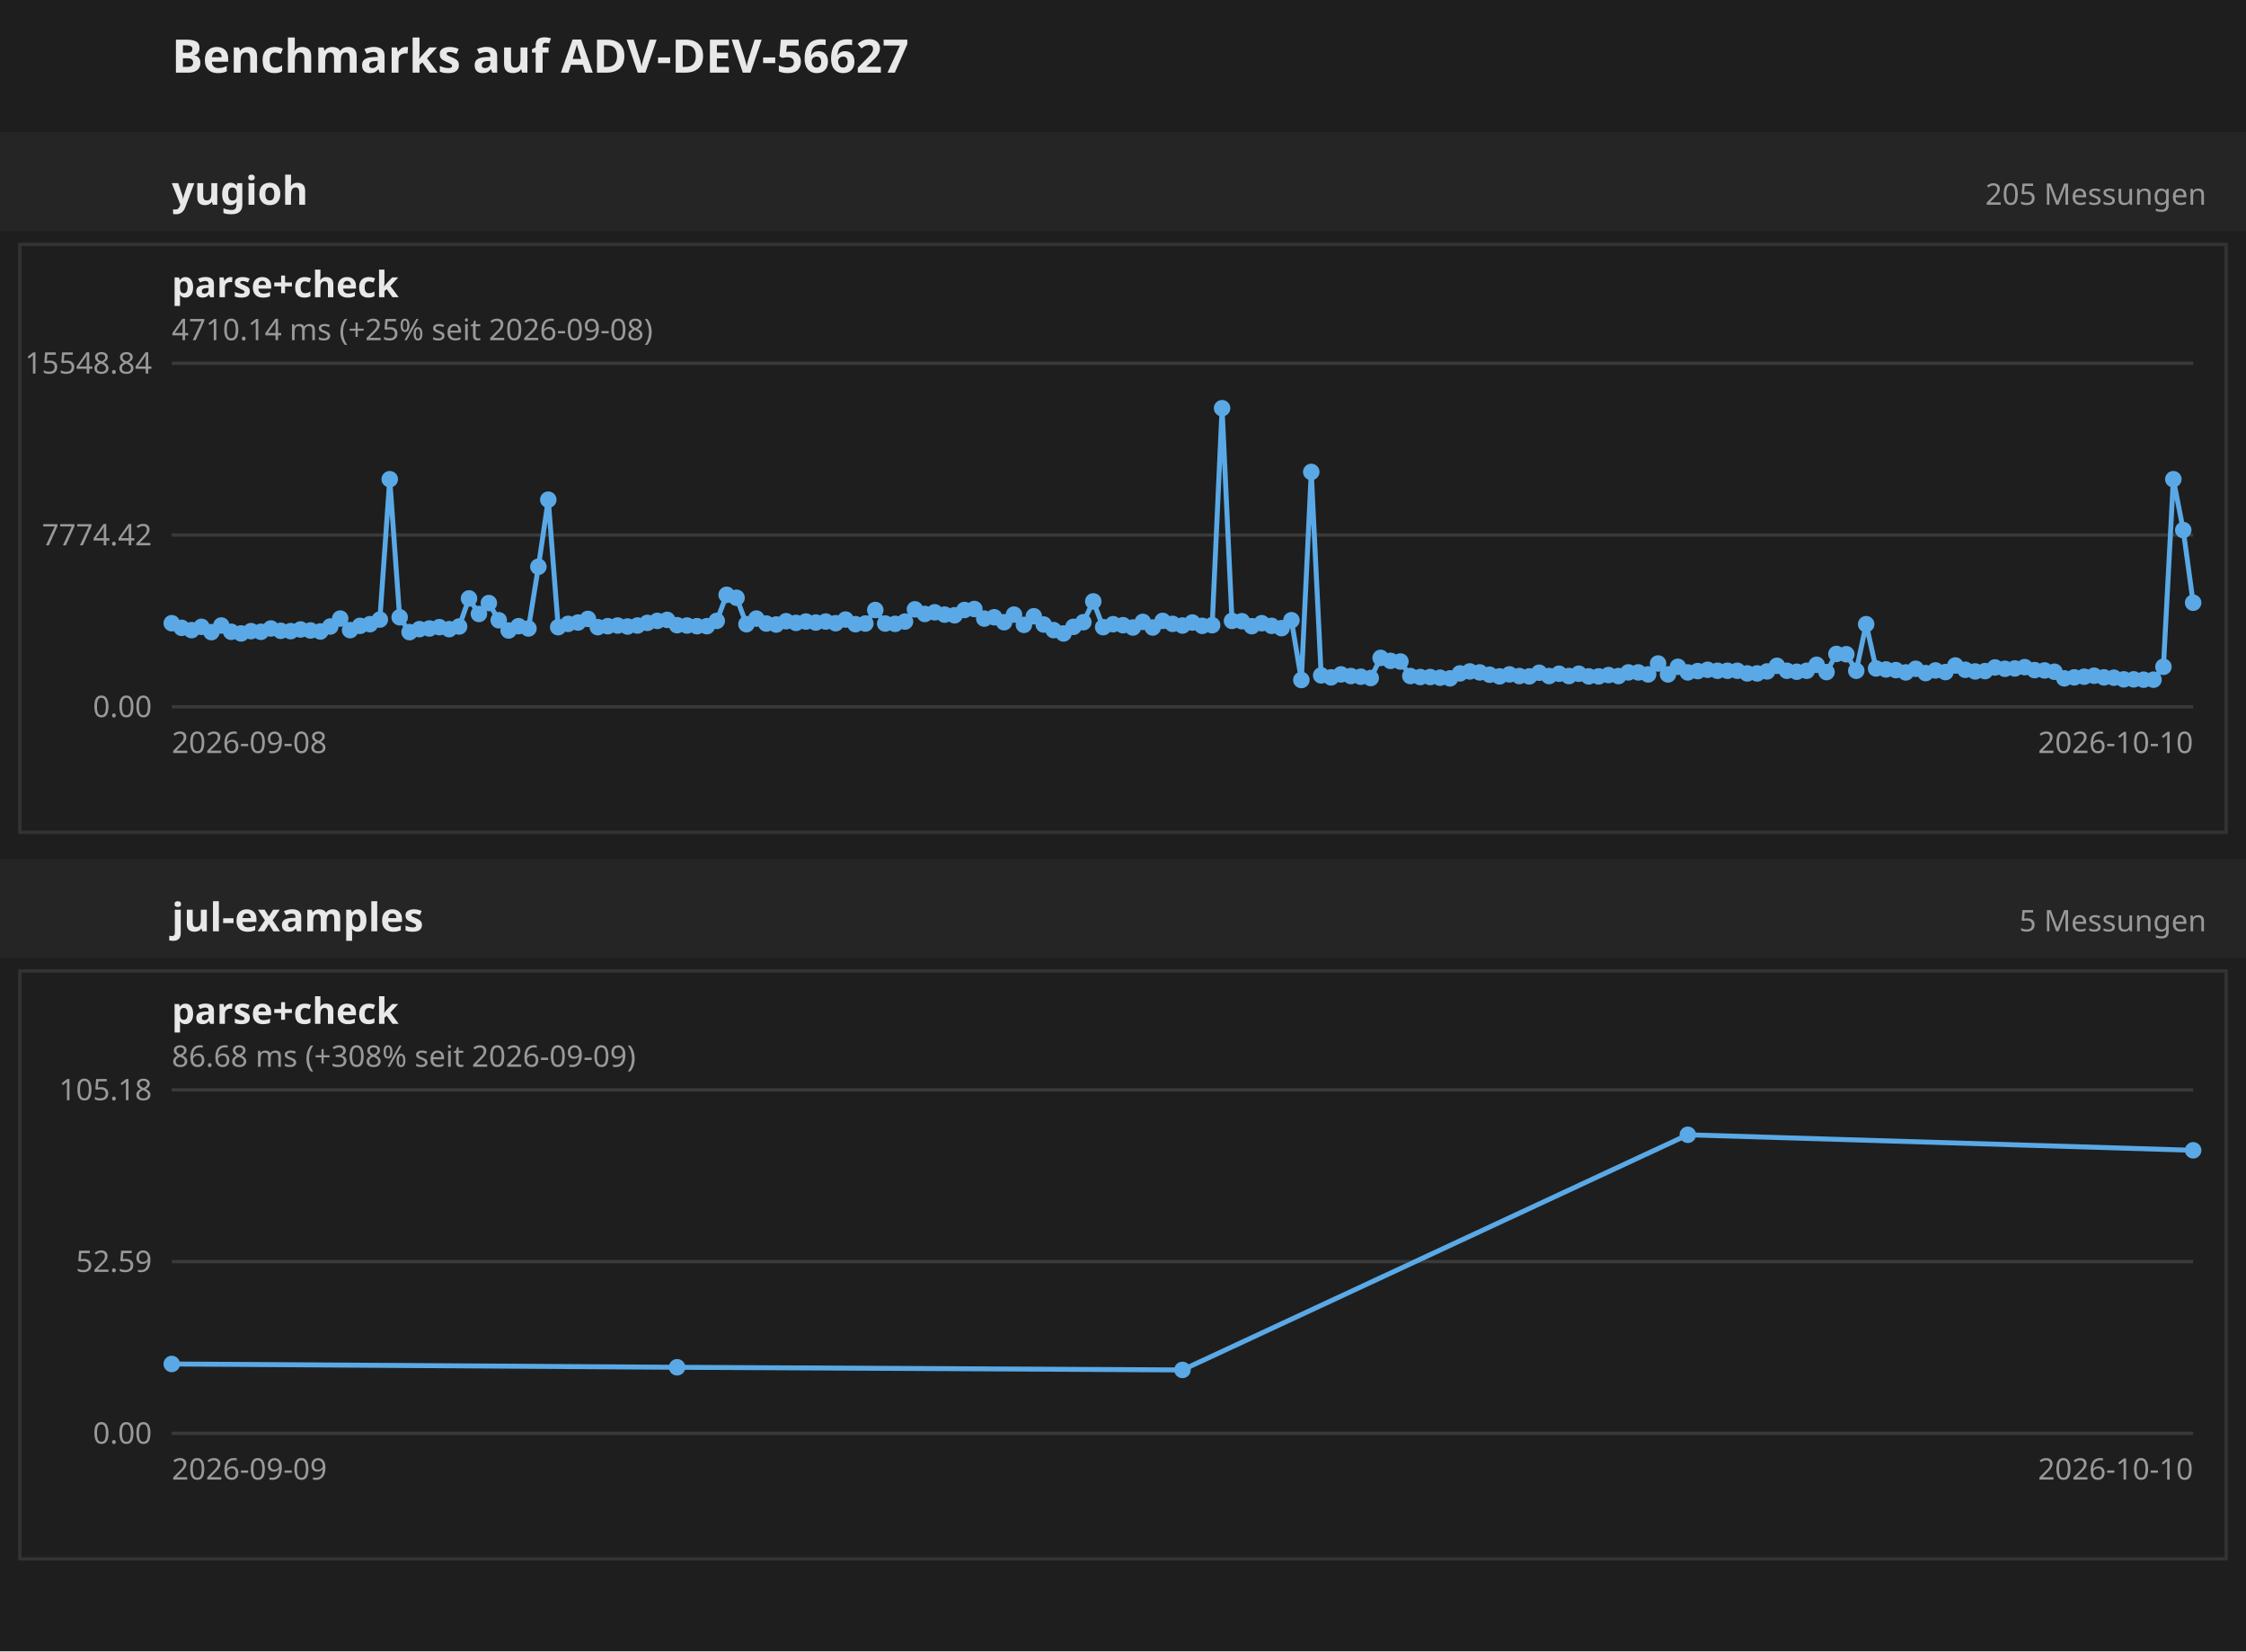
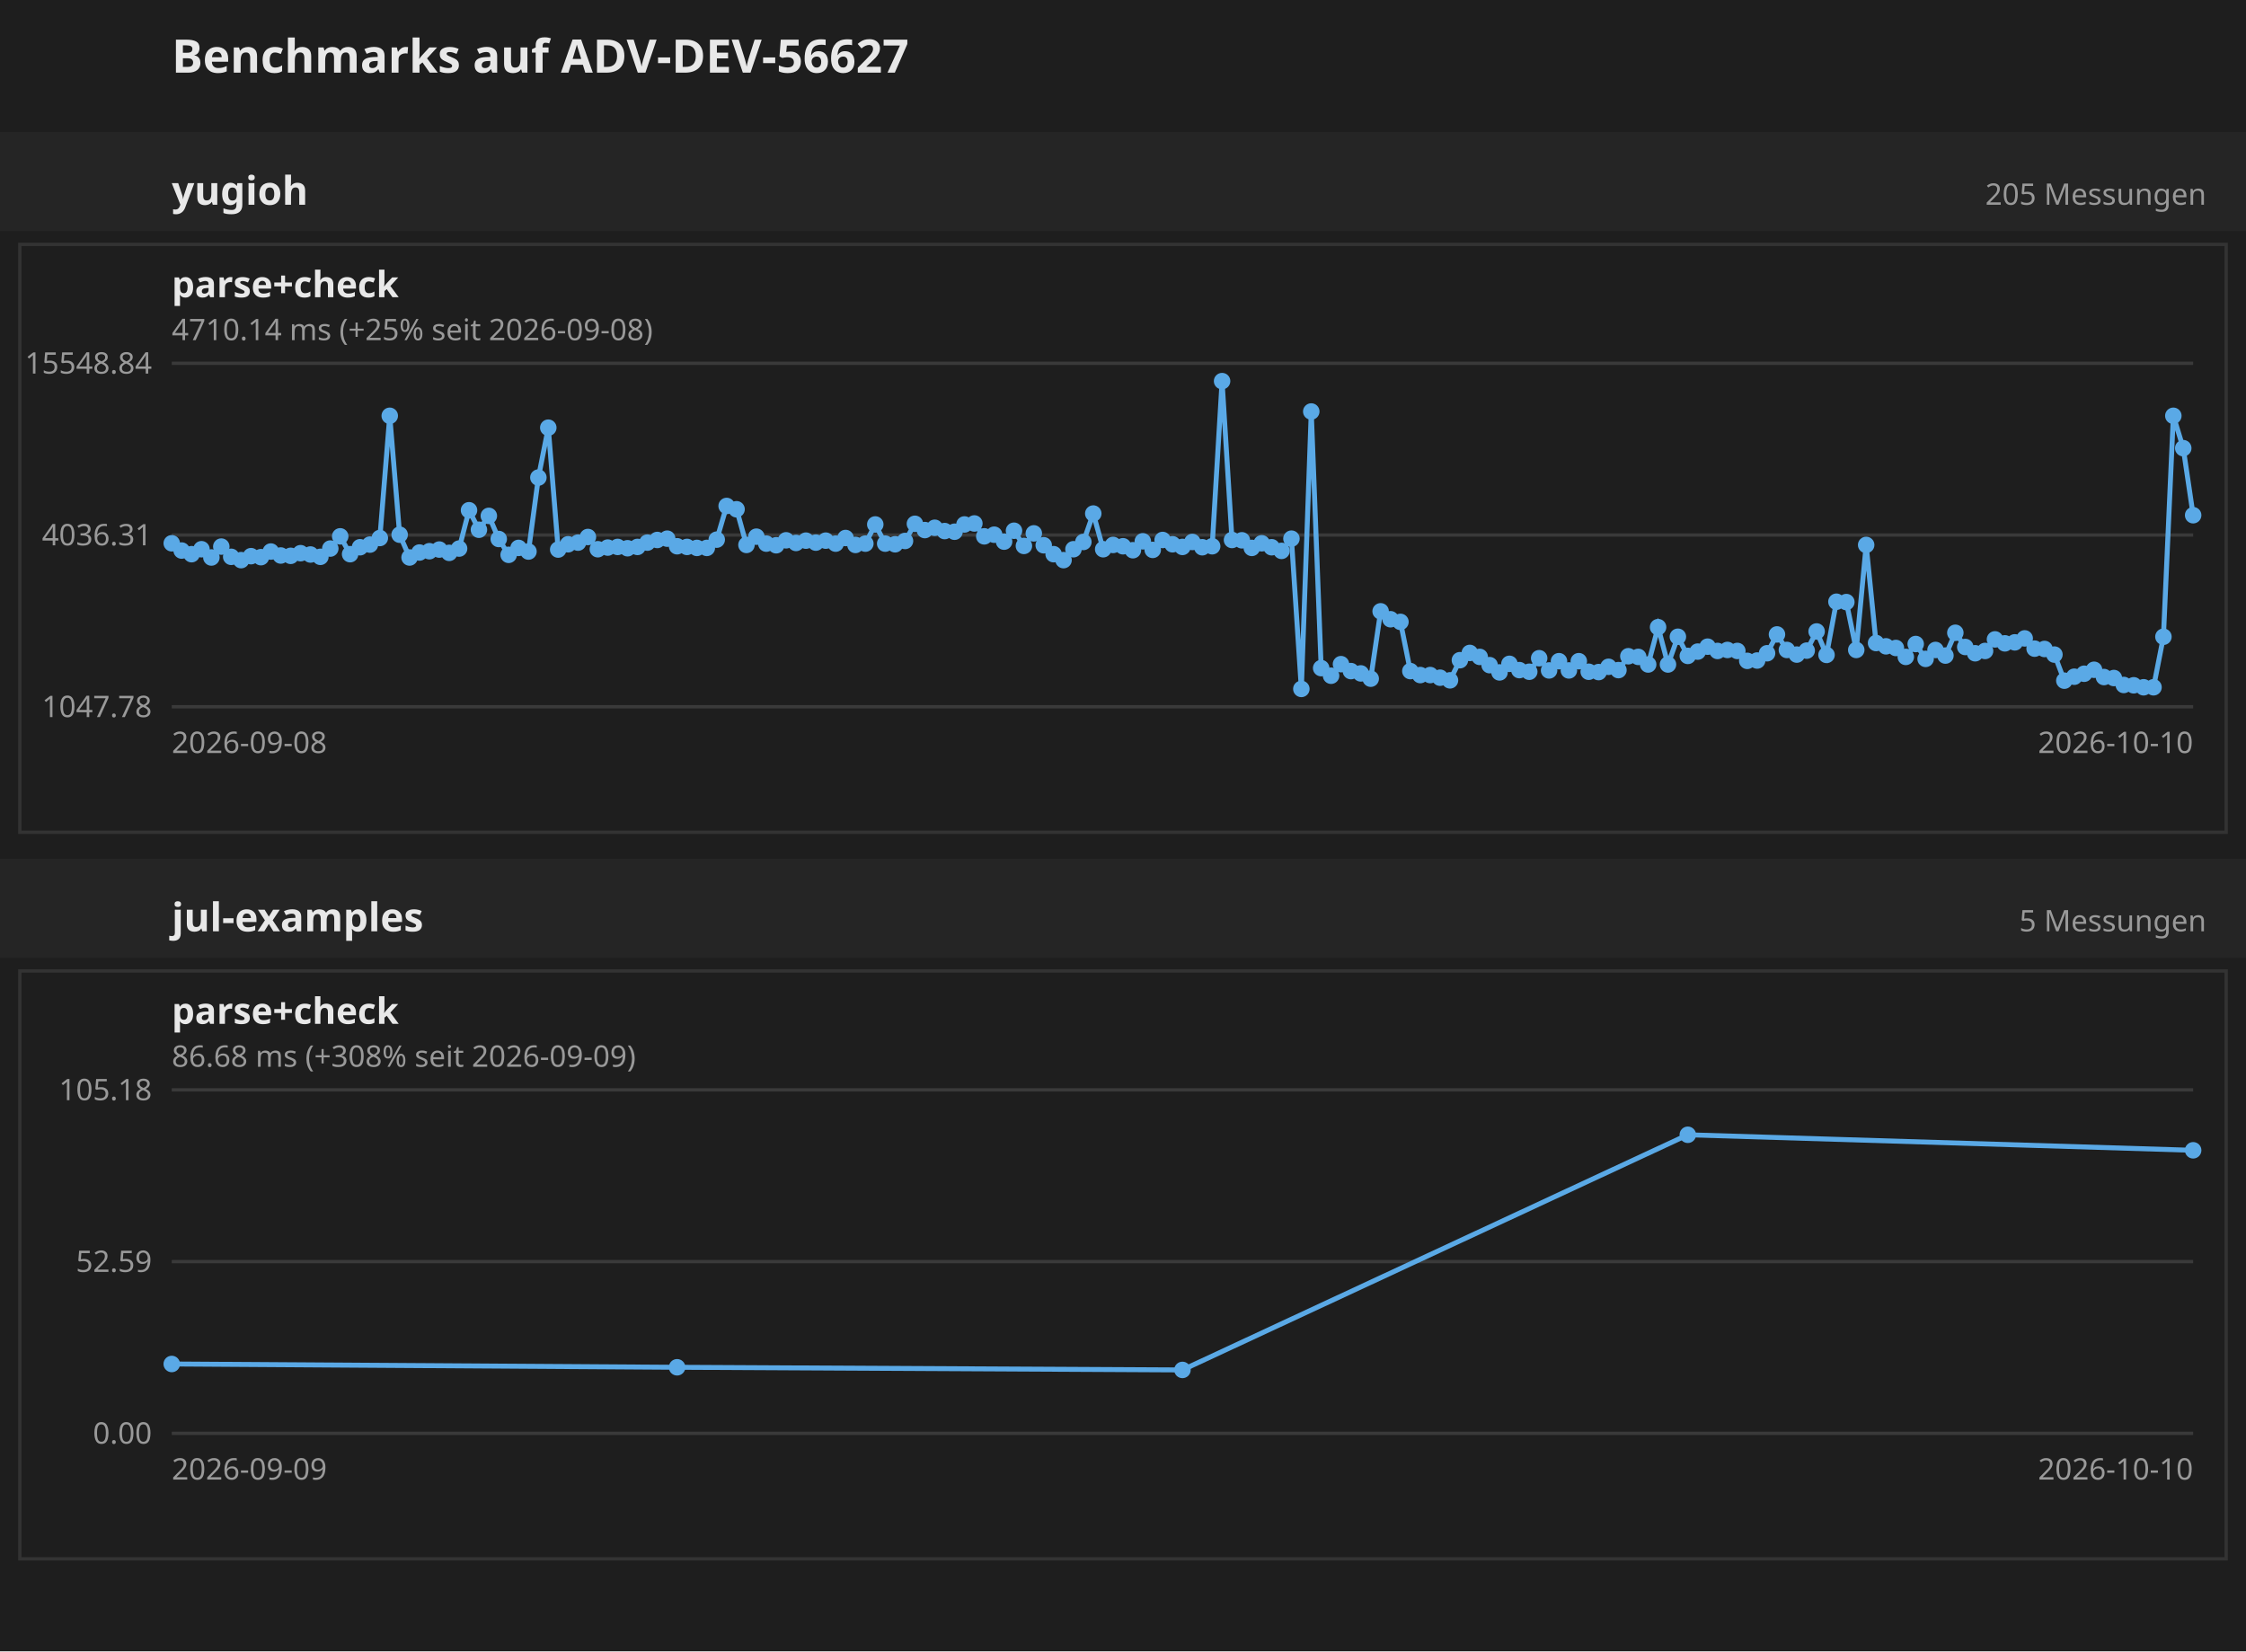
<svg xmlns="http://www.w3.org/2000/svg" width="680" height="500" font-family="sans-serif">
  <rect width="680" height="500" fill="#1e1e1e" />
  <text x="52" y="22" font-size="14" font-weight="bold" fill="#e8e8e8">Benchmarks auf ADV-DEV-56627</text>
  <g transform="translate(0 40)">
    <rect x="0" y="0" width="680" height="30" fill="#252525" />
    <text x="52" y="22" font-size="12" font-weight="bold" fill="#e8e8e8">yugioh</text>
    <text x="668" y="22" text-anchor="end" font-size="9" fill="#999">205 Messungen</text>
    <g transform="translate(0 30)">
      <g transform="translate(0 0)">
        <rect x="6" y="4" width="668" height="178" fill="none" stroke="#333" />
        <text x="52" y="20" font-size="11" font-weight="bold" fill="#e8e8e8">parse+check</text>
        <text x="52" y="33" font-size="9" fill="#999">4710.14 ms (+25% seit 2026-09-08)</text>
        <line x1="52" y1="144.0" x2="664" y2="144.0" stroke="#3a3a3a" />
-         <text x="46" y="144.0" text-anchor="end" dominant-baseline="middle" font-size="9" fill="#999">0.00</text>
+         <text x="46" y="144.0" text-anchor="end" dominant-baseline="middle" font-size="9" fill="#999">1047.78</text>
        <line x1="52" y1="92.0" x2="664" y2="92.0" stroke="#3a3a3a" />
-         <text x="46" y="92.0" text-anchor="end" dominant-baseline="middle" font-size="9" fill="#999">7774.42</text>
+         <text x="46" y="92.0" text-anchor="end" dominant-baseline="middle" font-size="9" fill="#999">4036.31</text>
        <line x1="52" y1="40.0" x2="664" y2="40.0" stroke="#3a3a3a" />
        <text x="46" y="40.0" text-anchor="end" dominant-baseline="middle" font-size="9" fill="#999">15548.84</text>
        <text x="52" y="158" font-size="9" fill="#999">2026-09-08</text>
        <text x="664" y="158" text-anchor="end" font-size="9" fill="#999">2026-10-10</text>
-         <polyline fill="none" stroke="#5aa9e6" stroke-width="1.5" points="52.0,118.7 55.0,120.1 58.0,120.8 61.0,119.8 64.0,121.4 67.0,119.4 70.0,121.3 73.0,121.8 76.0,121.1 79.0,121.3 82.0,120.3 85.0,121.0 88.0,121.1 91.0,120.6 94.0,120.9 97.0,121.2 100.0,119.7 103.0,117.3 106.0,120.8 109.0,119.5 112.0,119.0 115.0,117.6 118.0,75.1 121.0,116.9 124.0,121.4 127.0,120.5 130.0,120.3 133.0,119.9 136.0,120.5 139.0,119.7 142.0,111.2 145.0,115.9 148.0,112.6 151.0,117.8 154.0,120.9 157.0,119.6 160.0,120.3 163.0,101.6 166.0,81.3 169.0,119.9 172.0,118.9 175.0,118.5 178.0,117.4 181.0,119.9 184.0,119.6 187.0,119.4 190.0,119.7 193.0,119.4 196.0,118.6 199.0,118.0 202.0,117.7 205.0,119.3 208.0,119.4 211.0,119.6 214.0,119.6 217.0,118.0 220.0,110.1 223.0,111.0 226.0,119.0 229.0,117.3 232.0,118.8 235.0,119.1 238.0,118.1 241.0,118.6 244.0,118.2 247.0,118.5 250.0,118.2 253.0,118.7 256.0,117.6 259.0,119.0 262.0,118.8 265.0,114.7 268.0,118.8 271.0,118.9 274.0,118.2 277.0,114.5 280.0,115.9 283.0,115.4 286.0,116.1 289.0,116.3 292.0,114.7 295.0,114.4 298.0,117.3 301.0,116.9 304.0,118.4 307.0,116.1 310.0,119.2 313.0,116.6 316.0,119.1 319.0,120.8 322.0,121.8 325.0,119.8 328.0,118.4 331.0,112.1 334.0,119.9 337.0,119.0 340.0,119.3 343.0,120.0 346.0,118.3 349.0,120.0 352.0,118.0 355.0,118.9 358.0,119.4 361.0,118.5 364.0,119.5 367.0,119.3 370.0,53.6 373.0,118.0 376.0,118.1 379.0,119.6 382.0,118.7 385.0,119.5 388.0,120.2 391.0,117.8 394.0,135.9 397.0,72.9 400.0,134.5 403.0,135.1 406.0,134.2 409.0,134.7 412.0,134.9 415.0,135.3 418.0,129.2 421.0,130.1 424.0,130.3 427.0,134.7 430.0,135.0 433.0,135.0 436.0,135.2 439.0,135.4 442.0,133.9 445.0,133.3 448.0,133.6 451.0,134.3 454.0,134.8 457.0,134.2 460.0,134.7 463.0,134.8 466.0,133.7 469.0,134.7 472.0,134.0 475.0,134.7 478.0,134.0 481.0,134.8 484.0,134.8 487.0,134.4 490.0,134.7 493.0,133.6 496.0,133.6 499.0,134.2 502.0,130.9 505.0,134.2 508.0,131.9 511.0,133.6 514.0,133.2 517.0,132.8 520.0,133.1 523.0,133.1 526.0,133.1 529.0,133.9 532.0,133.9 535.0,133.3 538.0,131.6 541.0,133.1 544.0,133.4 547.0,133.1 550.0,131.3 553.0,133.5 556.0,128.0 559.0,128.1 562.0,133.1 565.0,119.0 568.0,132.4 571.0,132.7 574.0,132.9 577.0,133.6 580.0,132.5 583.0,133.8 586.0,133.0 589.0,133.5 592.0,131.5 595.0,132.8 598.0,133.3 601.0,133.2 604.0,132.1 607.0,132.5 610.0,132.4 613.0,132.0 616.0,132.9 619.0,133.0 622.0,133.4 625.0,135.4 628.0,135.1 631.0,134.9 634.0,134.6 637.0,135.1 640.0,135.2 643.0,135.7 646.0,135.7 649.0,135.8 652.0,135.8 655.0,131.9 658.0,75.1 661.0,90.5 664.0,112.5" />
-         <circle cx="52.0" cy="118.7" r="2.5" fill="#5aa9e6" />
-         <circle cx="55.0" cy="120.1" r="2.5" fill="#5aa9e6" />
-         <circle cx="58.0" cy="120.8" r="2.5" fill="#5aa9e6" />
-         <circle cx="61.0" cy="119.8" r="2.5" fill="#5aa9e6" />
-         <circle cx="64.0" cy="121.4" r="2.5" fill="#5aa9e6" />
-         <circle cx="67.0" cy="119.4" r="2.5" fill="#5aa9e6" />
-         <circle cx="70.0" cy="121.3" r="2.5" fill="#5aa9e6" />
-         <circle cx="73.0" cy="121.8" r="2.5" fill="#5aa9e6" />
-         <circle cx="76.0" cy="121.1" r="2.5" fill="#5aa9e6" />
-         <circle cx="79.0" cy="121.3" r="2.5" fill="#5aa9e6" />
-         <circle cx="82.0" cy="120.3" r="2.5" fill="#5aa9e6" />
-         <circle cx="85.0" cy="121.0" r="2.5" fill="#5aa9e6" />
-         <circle cx="88.0" cy="121.1" r="2.5" fill="#5aa9e6" />
-         <circle cx="91.0" cy="120.6" r="2.5" fill="#5aa9e6" />
-         <circle cx="94.0" cy="120.9" r="2.5" fill="#5aa9e6" />
-         <circle cx="97.0" cy="121.2" r="2.5" fill="#5aa9e6" />
-         <circle cx="100.0" cy="119.7" r="2.5" fill="#5aa9e6" />
-         <circle cx="103.0" cy="117.3" r="2.5" fill="#5aa9e6" />
-         <circle cx="106.0" cy="120.8" r="2.5" fill="#5aa9e6" />
-         <circle cx="109.0" cy="119.5" r="2.5" fill="#5aa9e6" />
-         <circle cx="112.0" cy="119.0" r="2.5" fill="#5aa9e6" />
-         <circle cx="115.0" cy="117.6" r="2.5" fill="#5aa9e6" />
-         <circle cx="118.0" cy="75.1" r="2.5" fill="#5aa9e6" />
-         <circle cx="121.0" cy="116.9" r="2.5" fill="#5aa9e6" />
-         <circle cx="124.0" cy="121.4" r="2.5" fill="#5aa9e6" />
-         <circle cx="127.0" cy="120.5" r="2.5" fill="#5aa9e6" />
-         <circle cx="130.0" cy="120.3" r="2.5" fill="#5aa9e6" />
-         <circle cx="133.0" cy="119.9" r="2.5" fill="#5aa9e6" />
-         <circle cx="136.0" cy="120.5" r="2.5" fill="#5aa9e6" />
-         <circle cx="139.0" cy="119.7" r="2.5" fill="#5aa9e6" />
-         <circle cx="142.0" cy="111.2" r="2.5" fill="#5aa9e6" />
-         <circle cx="145.0" cy="115.9" r="2.5" fill="#5aa9e6" />
-         <circle cx="148.0" cy="112.6" r="2.5" fill="#5aa9e6" />
-         <circle cx="151.0" cy="117.8" r="2.5" fill="#5aa9e6" />
-         <circle cx="154.0" cy="120.9" r="2.5" fill="#5aa9e6" />
-         <circle cx="157.0" cy="119.6" r="2.5" fill="#5aa9e6" />
-         <circle cx="160.0" cy="120.3" r="2.5" fill="#5aa9e6" />
-         <circle cx="163.0" cy="101.6" r="2.5" fill="#5aa9e6" />
-         <circle cx="166.0" cy="81.3" r="2.5" fill="#5aa9e6" />
-         <circle cx="169.0" cy="119.9" r="2.5" fill="#5aa9e6" />
-         <circle cx="172.0" cy="118.9" r="2.5" fill="#5aa9e6" />
-         <circle cx="175.0" cy="118.5" r="2.5" fill="#5aa9e6" />
-         <circle cx="178.0" cy="117.4" r="2.5" fill="#5aa9e6" />
-         <circle cx="181.0" cy="119.9" r="2.5" fill="#5aa9e6" />
-         <circle cx="184.0" cy="119.6" r="2.5" fill="#5aa9e6" />
-         <circle cx="187.0" cy="119.4" r="2.5" fill="#5aa9e6" />
-         <circle cx="190.0" cy="119.7" r="2.5" fill="#5aa9e6" />
-         <circle cx="193.0" cy="119.4" r="2.5" fill="#5aa9e6" />
-         <circle cx="196.0" cy="118.6" r="2.5" fill="#5aa9e6" />
-         <circle cx="199.0" cy="118.0" r="2.5" fill="#5aa9e6" />
-         <circle cx="202.0" cy="117.7" r="2.5" fill="#5aa9e6" />
-         <circle cx="205.0" cy="119.3" r="2.5" fill="#5aa9e6" />
-         <circle cx="208.0" cy="119.4" r="2.5" fill="#5aa9e6" />
-         <circle cx="211.0" cy="119.6" r="2.5" fill="#5aa9e6" />
-         <circle cx="214.0" cy="119.6" r="2.5" fill="#5aa9e6" />
-         <circle cx="217.0" cy="118.0" r="2.5" fill="#5aa9e6" />
-         <circle cx="220.0" cy="110.1" r="2.5" fill="#5aa9e6" />
-         <circle cx="223.0" cy="111.0" r="2.5" fill="#5aa9e6" />
-         <circle cx="226.0" cy="119.0" r="2.5" fill="#5aa9e6" />
-         <circle cx="229.0" cy="117.3" r="2.5" fill="#5aa9e6" />
-         <circle cx="232.0" cy="118.8" r="2.5" fill="#5aa9e6" />
-         <circle cx="235.0" cy="119.1" r="2.5" fill="#5aa9e6" />
-         <circle cx="238.0" cy="118.1" r="2.5" fill="#5aa9e6" />
-         <circle cx="241.0" cy="118.6" r="2.5" fill="#5aa9e6" />
-         <circle cx="244.0" cy="118.2" r="2.5" fill="#5aa9e6" />
-         <circle cx="247.0" cy="118.5" r="2.5" fill="#5aa9e6" />
-         <circle cx="250.0" cy="118.2" r="2.5" fill="#5aa9e6" />
-         <circle cx="253.0" cy="118.7" r="2.5" fill="#5aa9e6" />
-         <circle cx="256.0" cy="117.6" r="2.5" fill="#5aa9e6" />
-         <circle cx="259.0" cy="119.0" r="2.5" fill="#5aa9e6" />
-         <circle cx="262.0" cy="118.8" r="2.5" fill="#5aa9e6" />
-         <circle cx="265.0" cy="114.7" r="2.5" fill="#5aa9e6" />
-         <circle cx="268.0" cy="118.8" r="2.5" fill="#5aa9e6" />
-         <circle cx="271.0" cy="118.9" r="2.5" fill="#5aa9e6" />
-         <circle cx="274.0" cy="118.2" r="2.5" fill="#5aa9e6" />
-         <circle cx="277.0" cy="114.5" r="2.5" fill="#5aa9e6" />
-         <circle cx="280.0" cy="115.9" r="2.5" fill="#5aa9e6" />
-         <circle cx="283.0" cy="115.4" r="2.5" fill="#5aa9e6" />
-         <circle cx="286.0" cy="116.1" r="2.5" fill="#5aa9e6" />
-         <circle cx="289.0" cy="116.3" r="2.5" fill="#5aa9e6" />
-         <circle cx="292.0" cy="114.7" r="2.5" fill="#5aa9e6" />
-         <circle cx="295.0" cy="114.4" r="2.5" fill="#5aa9e6" />
-         <circle cx="298.0" cy="117.3" r="2.5" fill="#5aa9e6" />
-         <circle cx="301.0" cy="116.9" r="2.5" fill="#5aa9e6" />
-         <circle cx="304.0" cy="118.4" r="2.5" fill="#5aa9e6" />
-         <circle cx="307.0" cy="116.1" r="2.5" fill="#5aa9e6" />
-         <circle cx="310.0" cy="119.2" r="2.5" fill="#5aa9e6" />
-         <circle cx="313.0" cy="116.6" r="2.5" fill="#5aa9e6" />
-         <circle cx="316.0" cy="119.1" r="2.5" fill="#5aa9e6" />
-         <circle cx="319.0" cy="120.8" r="2.5" fill="#5aa9e6" />
-         <circle cx="322.0" cy="121.8" r="2.5" fill="#5aa9e6" />
-         <circle cx="325.0" cy="119.8" r="2.5" fill="#5aa9e6" />
-         <circle cx="328.0" cy="118.4" r="2.5" fill="#5aa9e6" />
-         <circle cx="331.0" cy="112.1" r="2.5" fill="#5aa9e6" />
-         <circle cx="334.0" cy="119.9" r="2.5" fill="#5aa9e6" />
-         <circle cx="337.0" cy="119.0" r="2.5" fill="#5aa9e6" />
-         <circle cx="340.0" cy="119.3" r="2.5" fill="#5aa9e6" />
-         <circle cx="343.0" cy="120.0" r="2.5" fill="#5aa9e6" />
-         <circle cx="346.0" cy="118.3" r="2.5" fill="#5aa9e6" />
-         <circle cx="349.0" cy="120.0" r="2.5" fill="#5aa9e6" />
-         <circle cx="352.0" cy="118.0" r="2.5" fill="#5aa9e6" />
-         <circle cx="355.0" cy="118.9" r="2.5" fill="#5aa9e6" />
-         <circle cx="358.0" cy="119.4" r="2.5" fill="#5aa9e6" />
-         <circle cx="361.0" cy="118.5" r="2.5" fill="#5aa9e6" />
-         <circle cx="364.0" cy="119.5" r="2.5" fill="#5aa9e6" />
-         <circle cx="367.0" cy="119.3" r="2.5" fill="#5aa9e6" />
-         <circle cx="370.0" cy="53.6" r="2.5" fill="#5aa9e6" />
-         <circle cx="373.0" cy="118.0" r="2.5" fill="#5aa9e6" />
-         <circle cx="376.0" cy="118.1" r="2.5" fill="#5aa9e6" />
-         <circle cx="379.0" cy="119.6" r="2.5" fill="#5aa9e6" />
-         <circle cx="382.0" cy="118.7" r="2.5" fill="#5aa9e6" />
-         <circle cx="385.0" cy="119.5" r="2.5" fill="#5aa9e6" />
-         <circle cx="388.0" cy="120.2" r="2.5" fill="#5aa9e6" />
-         <circle cx="391.0" cy="117.8" r="2.5" fill="#5aa9e6" />
-         <circle cx="394.0" cy="135.9" r="2.5" fill="#5aa9e6" />
-         <circle cx="397.0" cy="72.9" r="2.5" fill="#5aa9e6" />
-         <circle cx="400.0" cy="134.5" r="2.5" fill="#5aa9e6" />
-         <circle cx="403.0" cy="135.1" r="2.5" fill="#5aa9e6" />
-         <circle cx="406.0" cy="134.2" r="2.5" fill="#5aa9e6" />
-         <circle cx="409.0" cy="134.7" r="2.5" fill="#5aa9e6" />
-         <circle cx="412.0" cy="134.9" r="2.5" fill="#5aa9e6" />
-         <circle cx="415.0" cy="135.3" r="2.5" fill="#5aa9e6" />
-         <circle cx="418.0" cy="129.2" r="2.5" fill="#5aa9e6" />
-         <circle cx="421.0" cy="130.1" r="2.5" fill="#5aa9e6" />
-         <circle cx="424.0" cy="130.3" r="2.5" fill="#5aa9e6" />
-         <circle cx="427.0" cy="134.7" r="2.5" fill="#5aa9e6" />
-         <circle cx="430.0" cy="135.0" r="2.5" fill="#5aa9e6" />
-         <circle cx="433.0" cy="135.0" r="2.5" fill="#5aa9e6" />
+         <polyline fill="none" stroke="#5aa9e6" stroke-width="1.5" points="52.0,94.5 55.0,96.7 58.0,97.8 61.0,96.3 64.0,98.8 67.0,95.5 70.0,98.6 73.0,99.6 76.0,98.4 79.0,98.7 82.0,97.0 85.0,98.2 88.0,98.3 91.0,97.5 94.0,97.9 97.0,98.6 100.0,96.1 103.0,92.4 106.0,97.8 109.0,95.7 112.0,94.9 115.0,92.9 118.0,55.9 121.0,91.9 124.0,98.8 127.0,97.3 130.0,96.9 133.0,96.4 136.0,97.4 139.0,96.1 142.0,84.5 145.0,90.4 148.0,86.2 151.0,93.2 154.0,98.0 157.0,95.9 160.0,97.0 163.0,74.6 166.0,59.5 169.0,96.4 172.0,94.8 175.0,94.3 178.0,92.6 181.0,96.3 184.0,95.8 187.0,95.6 190.0,96.0 193.0,95.6 196.0,94.3 199.0,93.5 202.0,93.1 205.0,95.4 208.0,95.6 211.0,95.9 214.0,95.9 217.0,93.4 220.0,83.2 223.0,84.2 226.0,95.0 229.0,92.5 232.0,94.6 235.0,95.1 238.0,93.6 241.0,94.4 244.0,93.7 247.0,94.3 250.0,93.7 253.0,94.6 256.0,92.9 259.0,95.0 262.0,94.6 265.0,88.8 268.0,94.6 271.0,94.8 274.0,93.8 277.0,88.6 280.0,90.5 283.0,89.8 286.0,90.8 289.0,91.0 292.0,88.8 295.0,88.5 298.0,92.4 301.0,91.9 304.0,94.0 307.0,90.7 310.0,95.3 313.0,91.5 316.0,95.1 319.0,97.8 322.0,99.6 325.0,96.3 328.0,94.1 331.0,85.5 334.0,96.3 337.0,95.0 340.0,95.4 343.0,96.6 346.0,93.9 349.0,96.5 352.0,93.5 355.0,94.8 358.0,95.6 361.0,94.1 364.0,95.7 367.0,95.4 370.0,45.4 373.0,93.5 376.0,93.6 379.0,95.9 382.0,94.5 385.0,95.7 388.0,96.8 391.0,93.1 394.0,138.6 397.0,54.6 400.0,132.3 403.0,134.6 406.0,131.1 409.0,133.2 412.0,133.9 415.0,135.5 418.0,115.1 421.0,117.5 424.0,118.3 427.0,133.2 430.0,134.4 433.0,134.4 436.0,135.2 439.0,136.0 442.0,129.9 445.0,127.7 448.0,128.9 451.0,131.4 454.0,133.6 457.0,131.0 460.0,132.9 463.0,133.4 466.0,129.3 469.0,133.0 472.0,130.2 475.0,133.0 478.0,130.2 481.0,133.4 484.0,133.5 487.0,131.9 490.0,132.9 493.0,128.7 496.0,128.9 499.0,131.2 502.0,119.9 505.0,131.2 508.0,122.8 511.0,128.6 514.0,127.3 517.0,125.8 520.0,127.1 523.0,126.8 526.0,127.1 529.0,130.1 532.0,130.0 535.0,127.8 538.0,122.1 541.0,126.8 544.0,128.2 547.0,127.0 550.0,121.2 553.0,128.3 556.0,112.2 559.0,112.3 562.0,126.8 565.0,95.0 568.0,124.7 571.0,125.7 574.0,126.2 577.0,128.9 580.0,125.0 583.0,129.5 586.0,126.8 589.0,128.5 592.0,121.6 595.0,125.9 598.0,127.8 601.0,127.1 604.0,123.6 607.0,124.8 610.0,124.5 613.0,123.3 616.0,126.4 619.0,126.5 622.0,128.2 625.0,136.1 628.0,134.9 631.0,134.0 634.0,132.8 637.0,135.0 640.0,135.3 643.0,137.4 646.0,137.5 649.0,138.1 652.0,138.1 655.0,122.8 658.0,55.9 661.0,65.7 664.0,86.0" />
+         <circle cx="52.0" cy="94.5" r="2.5" fill="#5aa9e6" />
+         <circle cx="55.0" cy="96.7" r="2.5" fill="#5aa9e6" />
+         <circle cx="58.0" cy="97.8" r="2.5" fill="#5aa9e6" />
+         <circle cx="61.0" cy="96.3" r="2.5" fill="#5aa9e6" />
+         <circle cx="64.0" cy="98.8" r="2.5" fill="#5aa9e6" />
+         <circle cx="67.0" cy="95.5" r="2.5" fill="#5aa9e6" />
+         <circle cx="70.0" cy="98.6" r="2.5" fill="#5aa9e6" />
+         <circle cx="73.0" cy="99.6" r="2.5" fill="#5aa9e6" />
+         <circle cx="76.0" cy="98.4" r="2.5" fill="#5aa9e6" />
+         <circle cx="79.0" cy="98.7" r="2.5" fill="#5aa9e6" />
+         <circle cx="82.0" cy="97.0" r="2.5" fill="#5aa9e6" />
+         <circle cx="85.0" cy="98.2" r="2.5" fill="#5aa9e6" />
+         <circle cx="88.0" cy="98.3" r="2.5" fill="#5aa9e6" />
+         <circle cx="91.0" cy="97.5" r="2.5" fill="#5aa9e6" />
+         <circle cx="94.0" cy="97.9" r="2.5" fill="#5aa9e6" />
+         <circle cx="97.0" cy="98.6" r="2.5" fill="#5aa9e6" />
+         <circle cx="100.0" cy="96.1" r="2.5" fill="#5aa9e6" />
+         <circle cx="103.0" cy="92.4" r="2.5" fill="#5aa9e6" />
+         <circle cx="106.0" cy="97.8" r="2.5" fill="#5aa9e6" />
+         <circle cx="109.0" cy="95.7" r="2.5" fill="#5aa9e6" />
+         <circle cx="112.0" cy="94.9" r="2.5" fill="#5aa9e6" />
+         <circle cx="115.0" cy="92.9" r="2.5" fill="#5aa9e6" />
+         <circle cx="118.0" cy="55.9" r="2.5" fill="#5aa9e6" />
+         <circle cx="121.0" cy="91.9" r="2.5" fill="#5aa9e6" />
+         <circle cx="124.0" cy="98.8" r="2.5" fill="#5aa9e6" />
+         <circle cx="127.0" cy="97.3" r="2.5" fill="#5aa9e6" />
+         <circle cx="130.0" cy="96.9" r="2.5" fill="#5aa9e6" />
+         <circle cx="133.0" cy="96.4" r="2.5" fill="#5aa9e6" />
+         <circle cx="136.0" cy="97.4" r="2.5" fill="#5aa9e6" />
+         <circle cx="139.0" cy="96.1" r="2.5" fill="#5aa9e6" />
+         <circle cx="142.0" cy="84.5" r="2.5" fill="#5aa9e6" />
+         <circle cx="145.0" cy="90.4" r="2.5" fill="#5aa9e6" />
+         <circle cx="148.0" cy="86.2" r="2.5" fill="#5aa9e6" />
+         <circle cx="151.0" cy="93.2" r="2.5" fill="#5aa9e6" />
+         <circle cx="154.0" cy="98.0" r="2.5" fill="#5aa9e6" />
+         <circle cx="157.0" cy="95.9" r="2.5" fill="#5aa9e6" />
+         <circle cx="160.0" cy="97.0" r="2.5" fill="#5aa9e6" />
+         <circle cx="163.0" cy="74.6" r="2.5" fill="#5aa9e6" />
+         <circle cx="166.0" cy="59.5" r="2.5" fill="#5aa9e6" />
+         <circle cx="169.0" cy="96.4" r="2.5" fill="#5aa9e6" />
+         <circle cx="172.0" cy="94.8" r="2.5" fill="#5aa9e6" />
+         <circle cx="175.0" cy="94.3" r="2.5" fill="#5aa9e6" />
+         <circle cx="178.0" cy="92.6" r="2.5" fill="#5aa9e6" />
+         <circle cx="181.0" cy="96.3" r="2.5" fill="#5aa9e6" />
+         <circle cx="184.0" cy="95.8" r="2.5" fill="#5aa9e6" />
+         <circle cx="187.0" cy="95.6" r="2.5" fill="#5aa9e6" />
+         <circle cx="190.0" cy="96.0" r="2.5" fill="#5aa9e6" />
+         <circle cx="193.0" cy="95.6" r="2.5" fill="#5aa9e6" />
+         <circle cx="196.0" cy="94.3" r="2.5" fill="#5aa9e6" />
+         <circle cx="199.0" cy="93.5" r="2.5" fill="#5aa9e6" />
+         <circle cx="202.0" cy="93.1" r="2.5" fill="#5aa9e6" />
+         <circle cx="205.0" cy="95.4" r="2.5" fill="#5aa9e6" />
+         <circle cx="208.0" cy="95.6" r="2.5" fill="#5aa9e6" />
+         <circle cx="211.0" cy="95.9" r="2.5" fill="#5aa9e6" />
+         <circle cx="214.0" cy="95.9" r="2.5" fill="#5aa9e6" />
+         <circle cx="217.0" cy="93.4" r="2.5" fill="#5aa9e6" />
+         <circle cx="220.0" cy="83.2" r="2.5" fill="#5aa9e6" />
+         <circle cx="223.0" cy="84.2" r="2.5" fill="#5aa9e6" />
+         <circle cx="226.0" cy="95.0" r="2.5" fill="#5aa9e6" />
+         <circle cx="229.0" cy="92.5" r="2.5" fill="#5aa9e6" />
+         <circle cx="232.0" cy="94.6" r="2.5" fill="#5aa9e6" />
+         <circle cx="235.0" cy="95.1" r="2.5" fill="#5aa9e6" />
+         <circle cx="238.0" cy="93.6" r="2.5" fill="#5aa9e6" />
+         <circle cx="241.0" cy="94.4" r="2.5" fill="#5aa9e6" />
+         <circle cx="244.0" cy="93.7" r="2.5" fill="#5aa9e6" />
+         <circle cx="247.0" cy="94.3" r="2.5" fill="#5aa9e6" />
+         <circle cx="250.0" cy="93.7" r="2.5" fill="#5aa9e6" />
+         <circle cx="253.0" cy="94.6" r="2.5" fill="#5aa9e6" />
+         <circle cx="256.0" cy="92.9" r="2.5" fill="#5aa9e6" />
+         <circle cx="259.0" cy="95.0" r="2.5" fill="#5aa9e6" />
+         <circle cx="262.0" cy="94.6" r="2.5" fill="#5aa9e6" />
+         <circle cx="265.0" cy="88.8" r="2.5" fill="#5aa9e6" />
+         <circle cx="268.0" cy="94.6" r="2.5" fill="#5aa9e6" />
+         <circle cx="271.0" cy="94.8" r="2.5" fill="#5aa9e6" />
+         <circle cx="274.0" cy="93.8" r="2.5" fill="#5aa9e6" />
+         <circle cx="277.0" cy="88.6" r="2.5" fill="#5aa9e6" />
+         <circle cx="280.0" cy="90.5" r="2.5" fill="#5aa9e6" />
+         <circle cx="283.0" cy="89.8" r="2.5" fill="#5aa9e6" />
+         <circle cx="286.0" cy="90.8" r="2.5" fill="#5aa9e6" />
+         <circle cx="289.0" cy="91.0" r="2.5" fill="#5aa9e6" />
+         <circle cx="292.0" cy="88.8" r="2.5" fill="#5aa9e6" />
+         <circle cx="295.0" cy="88.5" r="2.5" fill="#5aa9e6" />
+         <circle cx="298.0" cy="92.4" r="2.5" fill="#5aa9e6" />
+         <circle cx="301.0" cy="91.9" r="2.5" fill="#5aa9e6" />
+         <circle cx="304.0" cy="94.0" r="2.5" fill="#5aa9e6" />
+         <circle cx="307.0" cy="90.7" r="2.5" fill="#5aa9e6" />
+         <circle cx="310.0" cy="95.3" r="2.5" fill="#5aa9e6" />
+         <circle cx="313.0" cy="91.5" r="2.5" fill="#5aa9e6" />
+         <circle cx="316.0" cy="95.1" r="2.5" fill="#5aa9e6" />
+         <circle cx="319.0" cy="97.8" r="2.5" fill="#5aa9e6" />
+         <circle cx="322.0" cy="99.6" r="2.5" fill="#5aa9e6" />
+         <circle cx="325.0" cy="96.3" r="2.5" fill="#5aa9e6" />
+         <circle cx="328.0" cy="94.1" r="2.5" fill="#5aa9e6" />
+         <circle cx="331.0" cy="85.5" r="2.5" fill="#5aa9e6" />
+         <circle cx="334.0" cy="96.3" r="2.5" fill="#5aa9e6" />
+         <circle cx="337.0" cy="95.0" r="2.5" fill="#5aa9e6" />
+         <circle cx="340.0" cy="95.4" r="2.5" fill="#5aa9e6" />
+         <circle cx="343.0" cy="96.6" r="2.5" fill="#5aa9e6" />
+         <circle cx="346.0" cy="93.9" r="2.5" fill="#5aa9e6" />
+         <circle cx="349.0" cy="96.5" r="2.5" fill="#5aa9e6" />
+         <circle cx="352.0" cy="93.5" r="2.5" fill="#5aa9e6" />
+         <circle cx="355.0" cy="94.8" r="2.5" fill="#5aa9e6" />
+         <circle cx="358.0" cy="95.6" r="2.5" fill="#5aa9e6" />
+         <circle cx="361.0" cy="94.1" r="2.5" fill="#5aa9e6" />
+         <circle cx="364.0" cy="95.7" r="2.5" fill="#5aa9e6" />
+         <circle cx="367.0" cy="95.4" r="2.5" fill="#5aa9e6" />
+         <circle cx="370.0" cy="45.4" r="2.5" fill="#5aa9e6" />
+         <circle cx="373.0" cy="93.5" r="2.5" fill="#5aa9e6" />
+         <circle cx="376.0" cy="93.6" r="2.5" fill="#5aa9e6" />
+         <circle cx="379.0" cy="95.9" r="2.5" fill="#5aa9e6" />
+         <circle cx="382.0" cy="94.5" r="2.5" fill="#5aa9e6" />
+         <circle cx="385.0" cy="95.7" r="2.5" fill="#5aa9e6" />
+         <circle cx="388.0" cy="96.8" r="2.5" fill="#5aa9e6" />
+         <circle cx="391.0" cy="93.1" r="2.5" fill="#5aa9e6" />
+         <circle cx="394.0" cy="138.6" r="2.5" fill="#5aa9e6" />
+         <circle cx="397.0" cy="54.6" r="2.5" fill="#5aa9e6" />
+         <circle cx="400.0" cy="132.3" r="2.5" fill="#5aa9e6" />
+         <circle cx="403.0" cy="134.6" r="2.5" fill="#5aa9e6" />
+         <circle cx="406.0" cy="131.1" r="2.5" fill="#5aa9e6" />
+         <circle cx="409.0" cy="133.2" r="2.5" fill="#5aa9e6" />
+         <circle cx="412.0" cy="133.9" r="2.5" fill="#5aa9e6" />
+         <circle cx="415.0" cy="135.5" r="2.5" fill="#5aa9e6" />
+         <circle cx="418.0" cy="115.1" r="2.5" fill="#5aa9e6" />
+         <circle cx="421.0" cy="117.5" r="2.5" fill="#5aa9e6" />
+         <circle cx="424.0" cy="118.3" r="2.5" fill="#5aa9e6" />
+         <circle cx="427.0" cy="133.2" r="2.5" fill="#5aa9e6" />
+         <circle cx="430.0" cy="134.4" r="2.5" fill="#5aa9e6" />
+         <circle cx="433.0" cy="134.4" r="2.5" fill="#5aa9e6" />
        <circle cx="436.0" cy="135.2" r="2.5" fill="#5aa9e6" />
-         <circle cx="439.0" cy="135.4" r="2.5" fill="#5aa9e6" />
-         <circle cx="442.0" cy="133.9" r="2.5" fill="#5aa9e6" />
-         <circle cx="445.0" cy="133.3" r="2.5" fill="#5aa9e6" />
-         <circle cx="448.0" cy="133.6" r="2.5" fill="#5aa9e6" />
-         <circle cx="451.0" cy="134.3" r="2.5" fill="#5aa9e6" />
-         <circle cx="454.0" cy="134.8" r="2.5" fill="#5aa9e6" />
-         <circle cx="457.0" cy="134.2" r="2.5" fill="#5aa9e6" />
-         <circle cx="460.0" cy="134.7" r="2.5" fill="#5aa9e6" />
-         <circle cx="463.0" cy="134.8" r="2.5" fill="#5aa9e6" />
-         <circle cx="466.0" cy="133.7" r="2.5" fill="#5aa9e6" />
-         <circle cx="469.0" cy="134.7" r="2.5" fill="#5aa9e6" />
-         <circle cx="472.0" cy="134.0" r="2.5" fill="#5aa9e6" />
-         <circle cx="475.0" cy="134.7" r="2.5" fill="#5aa9e6" />
-         <circle cx="478.0" cy="134.0" r="2.5" fill="#5aa9e6" />
-         <circle cx="481.0" cy="134.8" r="2.5" fill="#5aa9e6" />
-         <circle cx="484.0" cy="134.8" r="2.5" fill="#5aa9e6" />
-         <circle cx="487.0" cy="134.4" r="2.5" fill="#5aa9e6" />
-         <circle cx="490.0" cy="134.7" r="2.5" fill="#5aa9e6" />
-         <circle cx="493.0" cy="133.6" r="2.5" fill="#5aa9e6" />
-         <circle cx="496.0" cy="133.6" r="2.5" fill="#5aa9e6" />
-         <circle cx="499.0" cy="134.2" r="2.5" fill="#5aa9e6" />
-         <circle cx="502.0" cy="130.9" r="2.5" fill="#5aa9e6" />
-         <circle cx="505.0" cy="134.2" r="2.5" fill="#5aa9e6" />
-         <circle cx="508.0" cy="131.9" r="2.5" fill="#5aa9e6" />
-         <circle cx="511.0" cy="133.6" r="2.5" fill="#5aa9e6" />
-         <circle cx="514.0" cy="133.2" r="2.5" fill="#5aa9e6" />
-         <circle cx="517.0" cy="132.8" r="2.5" fill="#5aa9e6" />
-         <circle cx="520.0" cy="133.1" r="2.5" fill="#5aa9e6" />
-         <circle cx="523.0" cy="133.1" r="2.5" fill="#5aa9e6" />
-         <circle cx="526.0" cy="133.1" r="2.5" fill="#5aa9e6" />
-         <circle cx="529.0" cy="133.9" r="2.5" fill="#5aa9e6" />
-         <circle cx="532.0" cy="133.9" r="2.5" fill="#5aa9e6" />
-         <circle cx="535.0" cy="133.3" r="2.5" fill="#5aa9e6" />
-         <circle cx="538.0" cy="131.6" r="2.5" fill="#5aa9e6" />
-         <circle cx="541.0" cy="133.1" r="2.5" fill="#5aa9e6" />
-         <circle cx="544.0" cy="133.4" r="2.5" fill="#5aa9e6" />
-         <circle cx="547.0" cy="133.1" r="2.5" fill="#5aa9e6" />
-         <circle cx="550.0" cy="131.3" r="2.5" fill="#5aa9e6" />
-         <circle cx="553.0" cy="133.5" r="2.5" fill="#5aa9e6" />
-         <circle cx="556.0" cy="128.0" r="2.5" fill="#5aa9e6" />
-         <circle cx="559.0" cy="128.1" r="2.5" fill="#5aa9e6" />
-         <circle cx="562.0" cy="133.1" r="2.5" fill="#5aa9e6" />
-         <circle cx="565.0" cy="119.0" r="2.5" fill="#5aa9e6" />
-         <circle cx="568.0" cy="132.4" r="2.5" fill="#5aa9e6" />
-         <circle cx="571.0" cy="132.7" r="2.5" fill="#5aa9e6" />
-         <circle cx="574.0" cy="132.9" r="2.5" fill="#5aa9e6" />
-         <circle cx="577.0" cy="133.6" r="2.5" fill="#5aa9e6" />
-         <circle cx="580.0" cy="132.5" r="2.5" fill="#5aa9e6" />
-         <circle cx="583.0" cy="133.8" r="2.5" fill="#5aa9e6" />
-         <circle cx="586.0" cy="133.0" r="2.5" fill="#5aa9e6" />
-         <circle cx="589.0" cy="133.5" r="2.5" fill="#5aa9e6" />
-         <circle cx="592.0" cy="131.5" r="2.5" fill="#5aa9e6" />
-         <circle cx="595.0" cy="132.8" r="2.5" fill="#5aa9e6" />
-         <circle cx="598.0" cy="133.3" r="2.5" fill="#5aa9e6" />
-         <circle cx="601.0" cy="133.2" r="2.5" fill="#5aa9e6" />
-         <circle cx="604.0" cy="132.1" r="2.5" fill="#5aa9e6" />
-         <circle cx="607.0" cy="132.5" r="2.5" fill="#5aa9e6" />
-         <circle cx="610.0" cy="132.4" r="2.5" fill="#5aa9e6" />
-         <circle cx="613.0" cy="132.0" r="2.5" fill="#5aa9e6" />
-         <circle cx="616.0" cy="132.9" r="2.5" fill="#5aa9e6" />
-         <circle cx="619.0" cy="133.0" r="2.5" fill="#5aa9e6" />
-         <circle cx="622.0" cy="133.4" r="2.5" fill="#5aa9e6" />
-         <circle cx="625.0" cy="135.4" r="2.5" fill="#5aa9e6" />
-         <circle cx="628.0" cy="135.1" r="2.5" fill="#5aa9e6" />
-         <circle cx="631.0" cy="134.9" r="2.5" fill="#5aa9e6" />
-         <circle cx="634.0" cy="134.6" r="2.5" fill="#5aa9e6" />
-         <circle cx="637.0" cy="135.1" r="2.5" fill="#5aa9e6" />
-         <circle cx="640.0" cy="135.2" r="2.5" fill="#5aa9e6" />
-         <circle cx="643.0" cy="135.7" r="2.5" fill="#5aa9e6" />
-         <circle cx="646.0" cy="135.7" r="2.5" fill="#5aa9e6" />
-         <circle cx="649.0" cy="135.8" r="2.5" fill="#5aa9e6" />
-         <circle cx="652.0" cy="135.8" r="2.5" fill="#5aa9e6" />
-         <circle cx="655.0" cy="131.9" r="2.5" fill="#5aa9e6" />
-         <circle cx="658.0" cy="75.1" r="2.5" fill="#5aa9e6" />
-         <circle cx="661.0" cy="90.5" r="2.5" fill="#5aa9e6" />
-         <circle cx="664.0" cy="112.5" r="2.5" fill="#5aa9e6" />
+         <circle cx="439.0" cy="136.0" r="2.5" fill="#5aa9e6" />
+         <circle cx="442.0" cy="129.9" r="2.5" fill="#5aa9e6" />
+         <circle cx="445.0" cy="127.7" r="2.5" fill="#5aa9e6" />
+         <circle cx="448.0" cy="128.9" r="2.5" fill="#5aa9e6" />
+         <circle cx="451.0" cy="131.4" r="2.5" fill="#5aa9e6" />
+         <circle cx="454.0" cy="133.6" r="2.5" fill="#5aa9e6" />
+         <circle cx="457.0" cy="131.0" r="2.5" fill="#5aa9e6" />
+         <circle cx="460.0" cy="132.9" r="2.5" fill="#5aa9e6" />
+         <circle cx="463.0" cy="133.4" r="2.5" fill="#5aa9e6" />
+         <circle cx="466.0" cy="129.3" r="2.5" fill="#5aa9e6" />
+         <circle cx="469.0" cy="133.0" r="2.5" fill="#5aa9e6" />
+         <circle cx="472.0" cy="130.2" r="2.5" fill="#5aa9e6" />
+         <circle cx="475.0" cy="133.0" r="2.5" fill="#5aa9e6" />
+         <circle cx="478.0" cy="130.2" r="2.5" fill="#5aa9e6" />
+         <circle cx="481.0" cy="133.4" r="2.5" fill="#5aa9e6" />
+         <circle cx="484.0" cy="133.5" r="2.5" fill="#5aa9e6" />
+         <circle cx="487.0" cy="131.9" r="2.5" fill="#5aa9e6" />
+         <circle cx="490.0" cy="132.9" r="2.5" fill="#5aa9e6" />
+         <circle cx="493.0" cy="128.7" r="2.5" fill="#5aa9e6" />
+         <circle cx="496.0" cy="128.9" r="2.5" fill="#5aa9e6" />
+         <circle cx="499.0" cy="131.2" r="2.5" fill="#5aa9e6" />
+         <circle cx="502.0" cy="119.9" r="2.5" fill="#5aa9e6" />
+         <circle cx="505.0" cy="131.2" r="2.5" fill="#5aa9e6" />
+         <circle cx="508.0" cy="122.8" r="2.5" fill="#5aa9e6" />
+         <circle cx="511.0" cy="128.6" r="2.5" fill="#5aa9e6" />
+         <circle cx="514.0" cy="127.3" r="2.5" fill="#5aa9e6" />
+         <circle cx="517.0" cy="125.8" r="2.5" fill="#5aa9e6" />
+         <circle cx="520.0" cy="127.1" r="2.5" fill="#5aa9e6" />
+         <circle cx="523.0" cy="126.8" r="2.5" fill="#5aa9e6" />
+         <circle cx="526.0" cy="127.1" r="2.5" fill="#5aa9e6" />
+         <circle cx="529.0" cy="130.1" r="2.5" fill="#5aa9e6" />
+         <circle cx="532.0" cy="130.0" r="2.5" fill="#5aa9e6" />
+         <circle cx="535.0" cy="127.8" r="2.5" fill="#5aa9e6" />
+         <circle cx="538.0" cy="122.1" r="2.5" fill="#5aa9e6" />
+         <circle cx="541.0" cy="126.8" r="2.5" fill="#5aa9e6" />
+         <circle cx="544.0" cy="128.2" r="2.5" fill="#5aa9e6" />
+         <circle cx="547.0" cy="127.0" r="2.5" fill="#5aa9e6" />
+         <circle cx="550.0" cy="121.2" r="2.5" fill="#5aa9e6" />
+         <circle cx="553.0" cy="128.3" r="2.5" fill="#5aa9e6" />
+         <circle cx="556.0" cy="112.2" r="2.5" fill="#5aa9e6" />
+         <circle cx="559.0" cy="112.3" r="2.5" fill="#5aa9e6" />
+         <circle cx="562.0" cy="126.8" r="2.5" fill="#5aa9e6" />
+         <circle cx="565.0" cy="95.0" r="2.5" fill="#5aa9e6" />
+         <circle cx="568.0" cy="124.7" r="2.5" fill="#5aa9e6" />
+         <circle cx="571.0" cy="125.7" r="2.5" fill="#5aa9e6" />
+         <circle cx="574.0" cy="126.2" r="2.5" fill="#5aa9e6" />
+         <circle cx="577.0" cy="128.9" r="2.5" fill="#5aa9e6" />
+         <circle cx="580.0" cy="125.0" r="2.5" fill="#5aa9e6" />
+         <circle cx="583.0" cy="129.5" r="2.5" fill="#5aa9e6" />
+         <circle cx="586.0" cy="126.8" r="2.5" fill="#5aa9e6" />
+         <circle cx="589.0" cy="128.5" r="2.5" fill="#5aa9e6" />
+         <circle cx="592.0" cy="121.6" r="2.5" fill="#5aa9e6" />
+         <circle cx="595.0" cy="125.9" r="2.5" fill="#5aa9e6" />
+         <circle cx="598.0" cy="127.8" r="2.5" fill="#5aa9e6" />
+         <circle cx="601.0" cy="127.1" r="2.5" fill="#5aa9e6" />
+         <circle cx="604.0" cy="123.6" r="2.5" fill="#5aa9e6" />
+         <circle cx="607.0" cy="124.8" r="2.5" fill="#5aa9e6" />
+         <circle cx="610.0" cy="124.5" r="2.5" fill="#5aa9e6" />
+         <circle cx="613.0" cy="123.3" r="2.5" fill="#5aa9e6" />
+         <circle cx="616.0" cy="126.4" r="2.5" fill="#5aa9e6" />
+         <circle cx="619.0" cy="126.5" r="2.5" fill="#5aa9e6" />
+         <circle cx="622.0" cy="128.2" r="2.5" fill="#5aa9e6" />
+         <circle cx="625.0" cy="136.1" r="2.5" fill="#5aa9e6" />
+         <circle cx="628.0" cy="134.9" r="2.5" fill="#5aa9e6" />
+         <circle cx="631.0" cy="134.0" r="2.5" fill="#5aa9e6" />
+         <circle cx="634.0" cy="132.8" r="2.5" fill="#5aa9e6" />
+         <circle cx="637.0" cy="135.0" r="2.5" fill="#5aa9e6" />
+         <circle cx="640.0" cy="135.3" r="2.5" fill="#5aa9e6" />
+         <circle cx="643.0" cy="137.4" r="2.5" fill="#5aa9e6" />
+         <circle cx="646.0" cy="137.5" r="2.5" fill="#5aa9e6" />
+         <circle cx="649.0" cy="138.1" r="2.5" fill="#5aa9e6" />
+         <circle cx="652.0" cy="138.1" r="2.5" fill="#5aa9e6" />
+         <circle cx="655.0" cy="122.8" r="2.5" fill="#5aa9e6" />
+         <circle cx="658.0" cy="55.9" r="2.5" fill="#5aa9e6" />
+         <circle cx="661.0" cy="65.7" r="2.5" fill="#5aa9e6" />
+         <circle cx="664.0" cy="86.0" r="2.5" fill="#5aa9e6" />
      </g>
    </g>
  </g>
  <g transform="translate(0 260)">
    <rect x="0" y="0" width="680" height="30" fill="#252525" />
    <text x="52" y="22" font-size="12" font-weight="bold" fill="#e8e8e8">jul-examples</text>
    <text x="668" y="22" text-anchor="end" font-size="9" fill="#999">5 Messungen</text>
    <g transform="translate(0 30)">
      <g transform="translate(0 0)">
        <rect x="6" y="4" width="668" height="178" fill="none" stroke="#333" />
        <text x="52" y="20" font-size="11" font-weight="bold" fill="#e8e8e8">parse+check</text>
        <text x="52" y="33" font-size="9" fill="#999">86.68 ms (+308% seit 2026-09-09)</text>
        <line x1="52" y1="144.0" x2="664" y2="144.0" stroke="#3a3a3a" />
        <text x="46" y="144.0" text-anchor="end" dominant-baseline="middle" font-size="9" fill="#999">0.00</text>
        <line x1="52" y1="92.0" x2="664" y2="92.0" stroke="#3a3a3a" />
        <text x="46" y="92.0" text-anchor="end" dominant-baseline="middle" font-size="9" fill="#999">52.59</text>
        <line x1="52" y1="40.0" x2="664" y2="40.0" stroke="#3a3a3a" />
        <text x="46" y="40.0" text-anchor="end" dominant-baseline="middle" font-size="9" fill="#999">105.18</text>
        <text x="52" y="158" font-size="9" fill="#999">2026-09-09</text>
        <text x="664" y="158" text-anchor="end" font-size="9" fill="#999">2026-10-10</text>
        <polyline fill="none" stroke="#5aa9e6" stroke-width="1.5" points="52.0,123.0 205.0,124.0 358.0,124.8 511.0,53.6 664.0,58.3" />
        <circle cx="52.0" cy="123.0" r="2.5" fill="#5aa9e6" />
        <circle cx="205.0" cy="124.0" r="2.5" fill="#5aa9e6" />
        <circle cx="358.0" cy="124.8" r="2.5" fill="#5aa9e6" />
        <circle cx="511.0" cy="53.6" r="2.5" fill="#5aa9e6" />
        <circle cx="664.0" cy="58.3" r="2.5" fill="#5aa9e6" />
      </g>
    </g>
  </g>
</svg>
